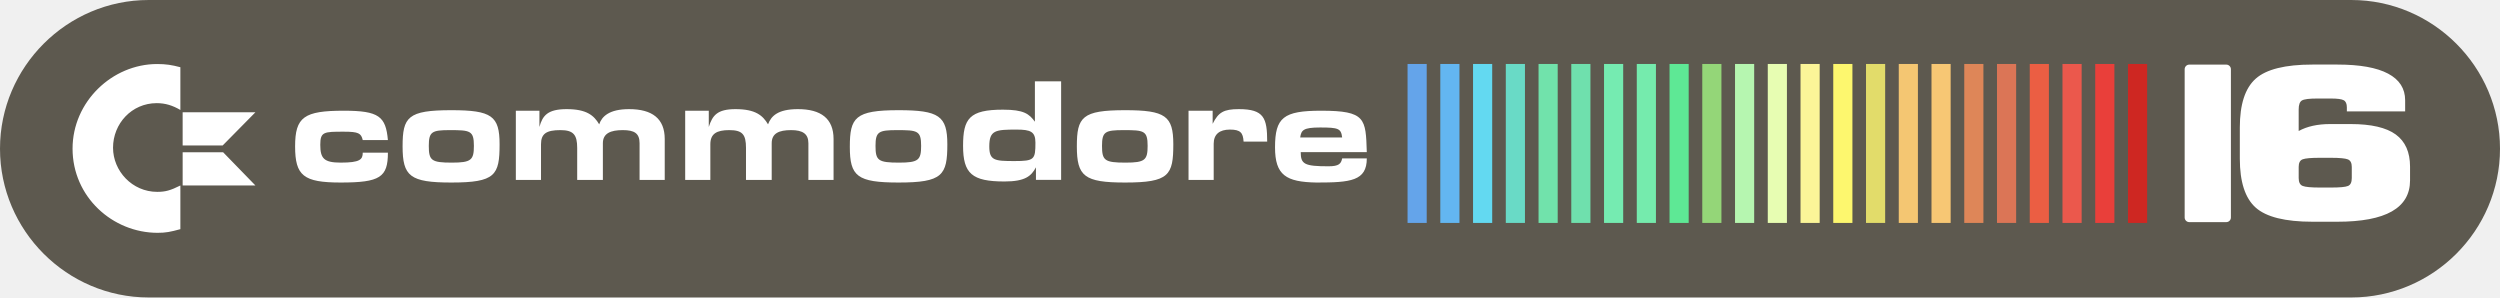
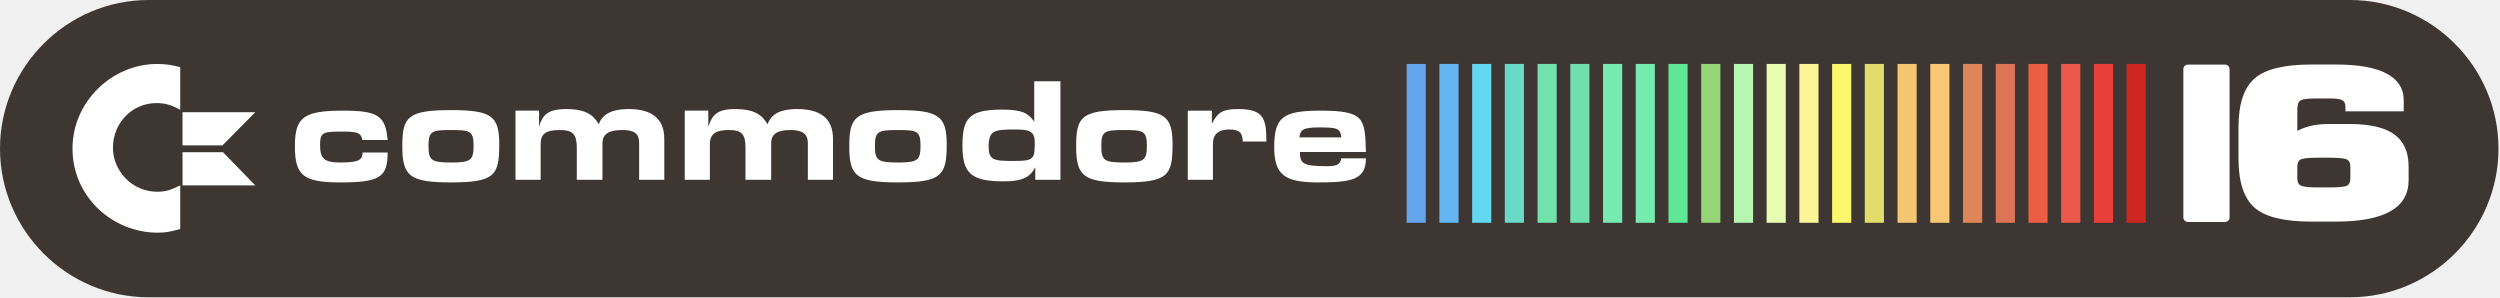
- <svg xmlns="http://www.w3.org/2000/svg" xml:space="preserve" width="351.747" height="41.853" style="clip-rule:evenodd;fill-rule:evenodd;stroke-linejoin:round;stroke-miterlimit:1.414" viewBox="0 0 351.747 41.853">
-   <g style="display:inline">
-     <path d="M21.391 0h309.893c11.511 0 20.927 9.416 20.927 20.926 0 11.511-9.416 20.927-20.927 20.927H21.391C9.88 41.853.464 32.437.464 20.926.464 9.417 9.88 0 21.391 0" style="display:inline;fill:#5d594f;fill-rule:nonzero;fill-opacity:1" transform="translate(-.464)" />
-     <path d="M339.555 25.38q.001 5.818-10.231 5.818h-3.49q-5.765-.002-7.997-1.988-2.234-1.99-2.232-6.888V17.93q-.002-4.868 2.232-6.857 2.231-1.99 7.997-1.989h3.49q4.752 0 7.146 1.277t2.395 3.74v1.574h-8.201v-.564q0-.773-.446-1.01-.447-.238-1.786-.239h-1.95q-1.663 0-2.129.269-.47.265-.468 1.275v3.026q1.783-.978 4.426-.977h2.882q4.343 0 6.354 1.468 2.008 1.47 2.008 4.527zm-8.199-.327v-1.572q0-.834-.549-1.055-.547-.222-2.375-.224h-1.582q-1.83 0-2.396.21-.569.206-.568 1.067v1.572q-.001.893.568 1.112.567.223 2.396.224h1.582q1.867 0 2.395-.224.529-.217.529-1.11m-160.274-9.476h-3.393v9.735h3.54v-5.088c0-1.327.812-1.992 2.288-1.992s1.845.443 1.918 1.695h3.32c0-3.318-.443-4.572-3.984-4.572-2.139 0-2.877.443-3.688 2.065zM31.86 21.426h-5.697v4.673h10.241zm4.543-5.632H26.162v4.672h5.633zm150.98 7.602c-3.391 0-3.909-.296-3.909-1.993h9.296c-.147-4.718-.147-5.826-6.418-5.826-5.312 0-6.493.959-6.493 5.163 0 3.91 1.551 4.869 5.83 4.943 4.795 0 7.082-.222 7.082-3.393h-3.468c-.148.737-.442 1.106-1.92 1.106m-3.982-4.056c.148-1.033.442-1.403 2.802-1.403 2.584 0 2.952.149 3.099 1.403zm-131.9.368h3.54c-.294-3.32-1.254-4.131-6.195-4.131-5.607 0-6.861.884-6.861 5.016s1.181 5.089 6.418 5.089c5.532 0 6.639-.737 6.639-4.205h-3.54c0 .96-.369 1.403-3.099 1.403-2.361 0-2.876-.589-2.876-2.508 0-1.844.515-1.844 3.32-1.844 2.064 0 2.432.222 2.654 1.18m82.252.589c0-3.983-1.179-4.793-6.86-4.793-6.123 0-6.86 1.032-6.86 5.162 0 4.131 1.032 5.016 6.86 5.016 6.197.001 6.86-1.031 6.86-5.385m-10.105.223c0-1.992.443-2.212 3.024-2.212 2.877 0 3.393.072 3.393 2.212 0 1.992-.369 2.361-3.099 2.361-2.95 0-3.318-.296-3.318-2.361m41.899-.223c0-3.983-1.107-4.793-6.785-4.793-6.049 0-6.787.957-6.787 5.089 0 4.204 1.032 5.089 6.787 5.089 6.195.001 6.785-1.031 6.785-5.385m-10.031.223c0-1.992.442-2.212 3.024-2.212 2.877 0 3.393.072 3.393 2.212 0 1.992-.368 2.361-3.098 2.361-2.949 0-3.319-.296-3.319-2.361m-84.761-.223c0-3.983-1.107-4.793-6.787-4.793-6.122 0-6.86.957-6.86 5.089 0 4.204 1.034 5.089 6.86 5.089 6.197.001 6.787-1.031 6.787-5.385m-9.96.223c0-1.992.442-2.212 2.952-2.212 2.876 0 3.393.072 3.393 2.212 0 1.992-.37 2.361-3.099 2.361-2.878 0-3.246-.296-3.246-2.361m85.278-9.075v5.68c-.811-1.106-1.549-1.695-4.499-1.695-4.721 0-5.607 1.254-5.607 5.089 0 3.911 1.255 5.015 5.828 5.015 2.877 0 3.762-.737 4.426-1.991v1.768h3.542V11.443Zm-2.582 6.788c1.991 0 2.656.295 2.656 1.843 0 2.361-.149 2.585-2.95 2.585-2.804 0-3.541-.076-3.541-2.067 0-2.287.885-2.361 3.835-2.361M25.842 15.474V9.458c-1.215-.321-2.049-.449-3.263-.449-6.338 0-11.906 5.313-11.906 11.905 0 6.786 5.632 11.843 11.969 11.843 1.152 0 1.792-.129 3.2-.514v-6.144c-1.409.702-2.111.895-3.263.895-3.521 0-6.211-2.944-6.211-6.208 0-3.392 2.625-6.273 6.146-6.273 1.217 0 2.241.321 3.328.961m50.519.103h-3.319v9.735h3.541v-5.015c0-1.475.737-1.99 2.73-1.99 1.844 0 2.361.663 2.361 2.507v4.498h3.614V20.15c0-1.401 1.106-1.843 2.802-1.843 1.623 0 2.361.443 2.361 1.843v5.162h3.54v-5.753c0-2.875-1.77-4.204-5.015-4.204-2.804 0-3.837 1.033-4.206 2.139-.738-1.254-1.77-2.139-4.574-2.139-2.656 0-3.393.885-3.836 2.508zm23.827 0h-3.319v9.735h3.54v-5.015c0-1.475.885-1.99 2.655-1.99 1.845 0 2.361.59 2.361 2.507v4.498h3.616V20.15c0-1.401 1.033-1.843 2.73-1.843 1.623 0 2.433.515 2.433 1.843v5.162h3.541v-5.753c0-2.875-1.77-4.204-5.015-4.204-2.803 0-3.764.958-4.205 2.139-.738-1.254-1.771-2.139-4.574-2.139-2.581 0-3.245.885-3.762 2.508z" style="display:inline;fill:#fff;fill-rule:nonzero" transform="translate(-.464)" />
-     <path d="M314.35 9.742a.65.65 0 0 0-.651-.651h-5.205a.65.65 0 0 0-.651.651v20.859c0 .36.291.651.651.651h5.205a.65.65 0 0 0 .651-.651z" style="display:inline;fill:#fff" transform="translate(-.464)" />
-     <g style="display:inline">
-       <path d="M299.869 9.001h2.695v22.365h-2.695z" style="fill:#ce2722" transform="translate(-.464)" />
-       <path d="M295.261 9.001h2.695v22.365h-2.695z" style="fill:#e93f3a" transform="translate(-.464)" />
-       <path d="M290.654 9.001h2.695v22.365h-2.695z" style="fill:#eb584c" transform="translate(-.464)" />
-       <path d="M286.047 9.001h2.695v22.365h-2.695z" style="fill:#eb5e43" transform="translate(-.464)" />
-       <path d="M281.439 9.001h2.695v22.365h-2.695z" style="fill:#db7556" transform="translate(-.464)" />
-       <path d="M276.832 9.001h2.695v22.365h-2.695z" style="fill:#de8658" transform="translate(-.464)" />
-       <path d="M272.224 9.001h2.695v22.365h-2.695z" style="fill:#f7c774" transform="translate(-.464)" />
-       <path d="M267.617 9.001h2.695v22.365h-2.695z" style="fill:#f4c672" transform="translate(-.464)" />
-       <path d="M263.009 9.001h2.695v22.365h-2.695z" style="fill:#e2dc6a" transform="translate(-.464)" />
-       <path d="M258.402 9.001h2.695v22.365h-2.695z" style="fill:#fdf76e" transform="translate(-.464)" />
-       <path d="M253.795 9.001h2.695v22.365h-2.695z" style="fill:#fbf598" transform="translate(-.464)" />
-       <path d="M249.187 9.001h2.695v22.365h-2.695z" style="fill:#e7fdb2" transform="translate(-.464)" />
-       <path d="M244.58 9.001h2.695v22.365h-2.695z" style="fill:#b6f6b0" transform="translate(-.464)" />
-       <path d="M239.972 9.001h2.695v22.365h-2.695z" style="fill:#94d678" transform="translate(-.464)" />
-       <path d="M235.365 9.001h2.695v22.365h-2.695z" style="fill:#5ee895" transform="translate(-.464)" />
-       <path d="M230.757 9.001h2.695v22.365h-2.695z" style="fill:#75ebad" transform="translate(-.464)" />
-       <path d="M226.15 9.001h2.695v22.365h-2.695z" style="fill:#75ebb1" transform="translate(-.464)" />
-       <path d="M221.542 9.001h2.695v22.365h-2.695z" style="fill:#6fe0ad" transform="translate(-.464)" />
-       <path d="M216.935 9.001h2.695v22.365h-2.695z" style="fill:#71e2ab" transform="translate(-.464)" />
-       <path d="M212.328 9.001h2.695v22.365h-2.695z" style="fill:#69dac6" transform="translate(-.464)" />
-       <path d="M207.72 9.001h2.695v22.365h-2.695z" style="fill:#63d9f1" transform="translate(-.464)" />
-       <path d="M203.113 9.001h2.695v22.365h-2.695z" style="fill:#63b6f1" transform="translate(-.464)" />
-       <path d="M198.505 9.001h2.695v22.365h-2.695z" style="fill:#64a4ea" transform="translate(-.464)" />
-     </g>
+ <svg xmlns="http://www.w3.org/2000/svg" width="1311.9" height="156.1" clip-rule="evenodd" fill-rule="evenodd" stroke-linejoin="round" stroke-miterlimit="1.414" version="1.1" viewBox="0 0 1311.9 156.1" xml:space="preserve">
+   <path d="m78.002 0h1155.1c42.905 0 78.002 35.097 78.002 77.998 0 42.905-35.096 78.002-78.002 78.002h-1155.1c-42.905 0-78.002-35.097-78.002-78.002 0-42.898 35.097-77.998 78.002-77.998" fill="#3e3632" fill-rule="nonzero" />
+   <path d="m635.95 58.061h-12.647v36.286h13.195v-18.965c0-4.946 3.027-7.425 8.528-7.425s6.877 1.651 7.149 6.318h12.375c0-12.367-1.651-17.041-14.85-17.041-7.973 0-10.724 1.651-13.746 7.697zm-518.93 21.801h-21.235v17.418h38.172zm16.933-20.992h-38.172v17.414h20.996zm562.75 28.335c-12.639 0-14.57-1.103-14.57-7.429h34.649c-0.548-17.586-0.548-21.715-23.922-21.715-19.8 0-24.202 3.575-24.202 19.244 0 14.574 5.781 18.148 21.73 18.424 17.873 0 26.397-0.827 26.397-12.647h-12.926c-0.552 2.747-1.647 4.122-7.157 4.122m-14.842-15.118c0.552-3.85 1.647-5.229 10.444-5.229 9.631 0 11.003 0.555 11.551 5.229zm-491.64 1.372h13.195c-1.096-12.375-4.674-15.398-23.091-15.398-20.899 0-25.573 3.295-25.573 18.696 0 15.401 4.402 18.968 23.922 18.968 20.62 0 24.746-2.747 24.746-15.673h-13.195c0 3.578-1.375 5.229-11.551 5.229-8.8 0-10.72-2.195-10.72-9.348 0-6.873 1.92-6.873 12.375-6.873 7.693 0 9.065 0.827 9.892 4.398m306.58 2.195c0-14.846-4.394-17.865-25.569-17.865-22.822 0-25.569 3.847-25.569 19.24 0 15.398 3.847 18.696 25.569 18.696 23.098 0.004 25.569-3.843 25.569-20.072m-37.665 0.831c0-7.425 1.651-8.245 11.271-8.245 10.724 0 12.647 0.268 12.647 8.245 0 7.425-1.375 8.8-11.551 8.8-10.996 0-12.367-1.103-12.367-8.8m156.17-0.831c0-14.846-4.126-17.865-25.29-17.865-22.547 0-25.297 3.567-25.297 18.968 0 15.67 3.847 18.968 25.297 18.968 23.091 0.004 25.29-3.843 25.29-20.072m-37.389 0.831c0-7.425 1.647-8.245 11.271-8.245 10.724 0 12.647 0.268 12.647 8.245 0 7.425-1.372 8.8-11.547 8.8-10.992 0-12.371-1.103-12.371-8.8m-315.93-0.831c0-14.846-4.126-17.865-25.297-17.865-22.819 0-25.569 3.567-25.569 18.968 0 15.67 3.854 18.968 25.569 18.968 23.098 0.004 25.297-3.843 25.297-20.072m-37.124 0.831c0-7.425 1.647-8.245 11.003-8.245 10.72 0 12.647 0.268 12.647 8.245 0 7.425-1.379 8.8-11.551 8.8-10.727 0-12.099-1.103-12.099-8.8m317.86-33.826v21.171c-3.023-4.122-5.774-6.318-16.769-6.318-17.597 0-20.899 4.674-20.899 18.968 0 14.578 4.678 18.693 21.723 18.693 10.724 0 14.022-2.747 16.497-7.421v6.59h13.202v-51.691zm-9.624 25.301c7.421 0 9.9 1.1 9.9 6.87 0 8.8-0.555 9.635-10.996 9.635-10.451 0-13.198-0.283-13.198-7.704 0-8.524 3.299-8.8 14.294-8.8m-438.52-10.284v-22.424c-4.529-1.196-7.637-1.674-12.162-1.674-23.624 0-44.378 19.803-44.378 44.374 0 25.294 20.992 44.143 44.612 44.143 4.294 0 6.679-0.481 11.927-1.916v-22.901c-5.252 2.617-7.868 3.336-12.162 3.336-13.124 0-23.15-10.973-23.15-23.139 0-12.643 9.784-23.382 22.908-23.382 4.536 0 8.353 1.196 12.405 3.582m188.3 0.384h-12.371v36.286h13.198v-18.693c0-5.498 2.747-7.417 10.176-7.417 6.873 0 8.8 2.471 8.8 9.344v16.766h13.471v-19.24c0-5.222 4.122-6.87 10.444-6.87 6.05 0 8.8 1.651 8.8 6.87v19.24h13.195v-21.443c0-10.716-6.597-15.67-18.693-15.67-10.451 0-14.302 3.85-15.677 7.973-2.751-4.674-6.597-7.973-17.049-7.973-9.9 0-12.647 3.299-14.298 9.348zm88.811 0h-12.371v36.286h13.195v-18.693c0-5.498 3.299-7.417 9.896-7.417 6.877 0 8.8 2.199 8.8 9.344v16.766h13.478v-19.24c0-5.222 3.85-6.87 10.176-6.87 6.05 0 9.069 1.92 9.069 6.87v19.24h13.198v-21.443c0-10.716-6.597-15.67-18.693-15.67-10.448 0-14.03 3.571-15.673 7.973-2.751-4.674-6.601-7.973-17.049-7.973-9.62 0-12.095 3.299-14.022 9.348z" fill="#fff" fill-rule="nonzero" />
+   <path d="m1212.8 33.859c-14.328-0.003-24.263 2.469-29.807 7.414-5.551 4.942-8.324 13.46-8.32 25.557v16.371c0 12.171 2.769 20.729 8.32 25.674 5.546 4.935 15.481 7.405 29.807 7.41h13.008c25.425 0 38.137-7.229 38.135-21.686v-7.193c0-7.596-2.495-13.22-7.484-16.873-4.997-3.648-12.892-5.473-23.684-5.473h-10.742c-6.568-0.003-12.066 1.212-16.496 3.643v-11.279c0-2.51 0.576-4.093 1.744-4.752 1.158-0.668 3.803-1.004 7.936-1.004h7.268c3.327 0.003 5.545 0.299 6.656 0.891 1.108 0.589 1.664 1.845 1.664 3.766v2.102h30.566v-5.867c0-6.12-2.977-10.766-8.926-13.939-5.949-3.173-14.828-4.76-26.637-4.76zm-64.631 0.025a2.423 2.423 0 0 0-2.428 2.428v77.748c0 1.342 1.086 2.426 2.428 2.426h19.4a2.423 2.423 0 0 0 2.426-2.426v-77.748a2.423 2.423 0 0 0-2.426-2.428zm68.418 48.869h5.896c4.542 0.005 7.492 0.284 8.852 0.836 1.364 0.549 2.047 1.859 2.047 3.932v5.859c0 2.219-0.656 3.598-1.971 4.137-1.312 0.557-4.288 0.836-8.928 0.836h-5.896c-4.545-0.003-7.523-0.282-8.932-0.836-1.414-0.544-2.12-1.925-2.117-4.144v-5.859c0-2.139 0.703-3.465 2.117-3.977 1.406-0.522 4.384-0.783 8.932-0.783z" fill="#fff" />
+   <g transform="scale(3.7273)" stroke-width=".268">
+     <path d="m198.04 9.001h2.695v22.365h-2.695z" fill="#64a4ea" />
+     <path d="m202.65 9.001h2.695v22.365h-2.695z" clip-rule="evenodd" fill="#63b6f1" fill-rule="evenodd" stroke-linejoin="round" stroke-miterlimit="1.414" />
+     <path d="m207.26 9.001h2.695v22.365h-2.695z" clip-rule="evenodd" fill="#63d9f1" fill-rule="evenodd" stroke-linejoin="round" stroke-miterlimit="1.414" />
+     <path d="m211.86 9.001h2.695v22.365h-2.695z" clip-rule="evenodd" fill="#69dac6" fill-rule="evenodd" stroke-linejoin="round" stroke-miterlimit="1.414" />
+     <path d="m216.47 9.001h2.695v22.365h-2.695z" clip-rule="evenodd" fill="#71e2ab" fill-rule="evenodd" stroke-linejoin="round" stroke-miterlimit="1.414" />
+     <path d="m221.08 9.001h2.695v22.365h-2.695z" clip-rule="evenodd" fill="#6fe0ad" fill-rule="evenodd" stroke-linejoin="round" stroke-miterlimit="1.414" />
+     <path d="m225.69 9.001h2.695v22.365h-2.695z" clip-rule="evenodd" fill="#75ebb1" fill-rule="evenodd" stroke-linejoin="round" stroke-miterlimit="1.414" />
+     <path d="m230.29 9.001h2.695v22.365h-2.695z" clip-rule="evenodd" fill="#75ebad" fill-rule="evenodd" stroke-linejoin="round" stroke-miterlimit="1.414" />
+     <path d="m234.9 9.001h2.695v22.365h-2.695z" clip-rule="evenodd" fill="#5ee895" fill-rule="evenodd" stroke-linejoin="round" stroke-miterlimit="1.414" />
+     <path d="m239.51 9.001h2.695v22.365h-2.695z" clip-rule="evenodd" fill="#94d678" fill-rule="evenodd" stroke-linejoin="round" stroke-miterlimit="1.414" />
+     <path d="m244.12 9.001h2.695v22.365h-2.695z" clip-rule="evenodd" fill="#b6f6b0" fill-rule="evenodd" stroke-linejoin="round" stroke-miterlimit="1.414" />
+     <path d="m248.72 9.001h2.695v22.365h-2.695z" clip-rule="evenodd" fill="#e7fdb2" fill-rule="evenodd" stroke-linejoin="round" stroke-miterlimit="1.414" />
+     <path d="m253.33 9.001h2.695v22.365h-2.695z" clip-rule="evenodd" fill="#fbf598" fill-rule="evenodd" stroke-linejoin="round" stroke-miterlimit="1.414" />
+     <path d="m257.94 9.001h2.695v22.365h-2.695z" clip-rule="evenodd" fill="#fdf76e" fill-rule="evenodd" stroke-linejoin="round" stroke-miterlimit="1.414" />
+     <path d="m262.54 9.001h2.695v22.365h-2.695z" clip-rule="evenodd" fill="#e2dc6a" fill-rule="evenodd" stroke-linejoin="round" stroke-miterlimit="1.414" />
+     <path d="m267.15 9.001h2.695v22.365h-2.695z" clip-rule="evenodd" fill="#f4c672" fill-rule="evenodd" stroke-linejoin="round" stroke-miterlimit="1.414" />
+     <path d="m271.76 9.001h2.695v22.365h-2.695z" clip-rule="evenodd" fill="#f7c774" fill-rule="evenodd" stroke-linejoin="round" stroke-miterlimit="1.414" />
+     <path d="m276.37 9.001h2.695v22.365h-2.695z" clip-rule="evenodd" fill="#de8658" fill-rule="evenodd" stroke-linejoin="round" stroke-miterlimit="1.414" />
+     <path d="m280.98 9.001h2.695v22.365h-2.695z" clip-rule="evenodd" fill="#db7556" fill-rule="evenodd" stroke-linejoin="round" stroke-miterlimit="1.414" />
+     <path d="m285.58 9.001h2.695v22.365h-2.695z" clip-rule="evenodd" fill="#eb5e43" fill-rule="evenodd" stroke-linejoin="round" stroke-miterlimit="1.414" />
+     <path d="m290.19 9.001h2.695v22.365h-2.695z" clip-rule="evenodd" fill="#eb584c" fill-rule="evenodd" stroke-linejoin="round" stroke-miterlimit="1.414" />
+     <path d="m294.8 9.001h2.695v22.365h-2.695z" clip-rule="evenodd" fill="#e93f3a" fill-rule="evenodd" stroke-linejoin="round" stroke-miterlimit="1.414" />
+     <path d="m299.4 9.001h2.695v22.365h-2.695z" clip-rule="evenodd" fill="#ce2722" fill-rule="evenodd" stroke-linejoin="round" stroke-miterlimit="1.414" />
  </g>
</svg>
